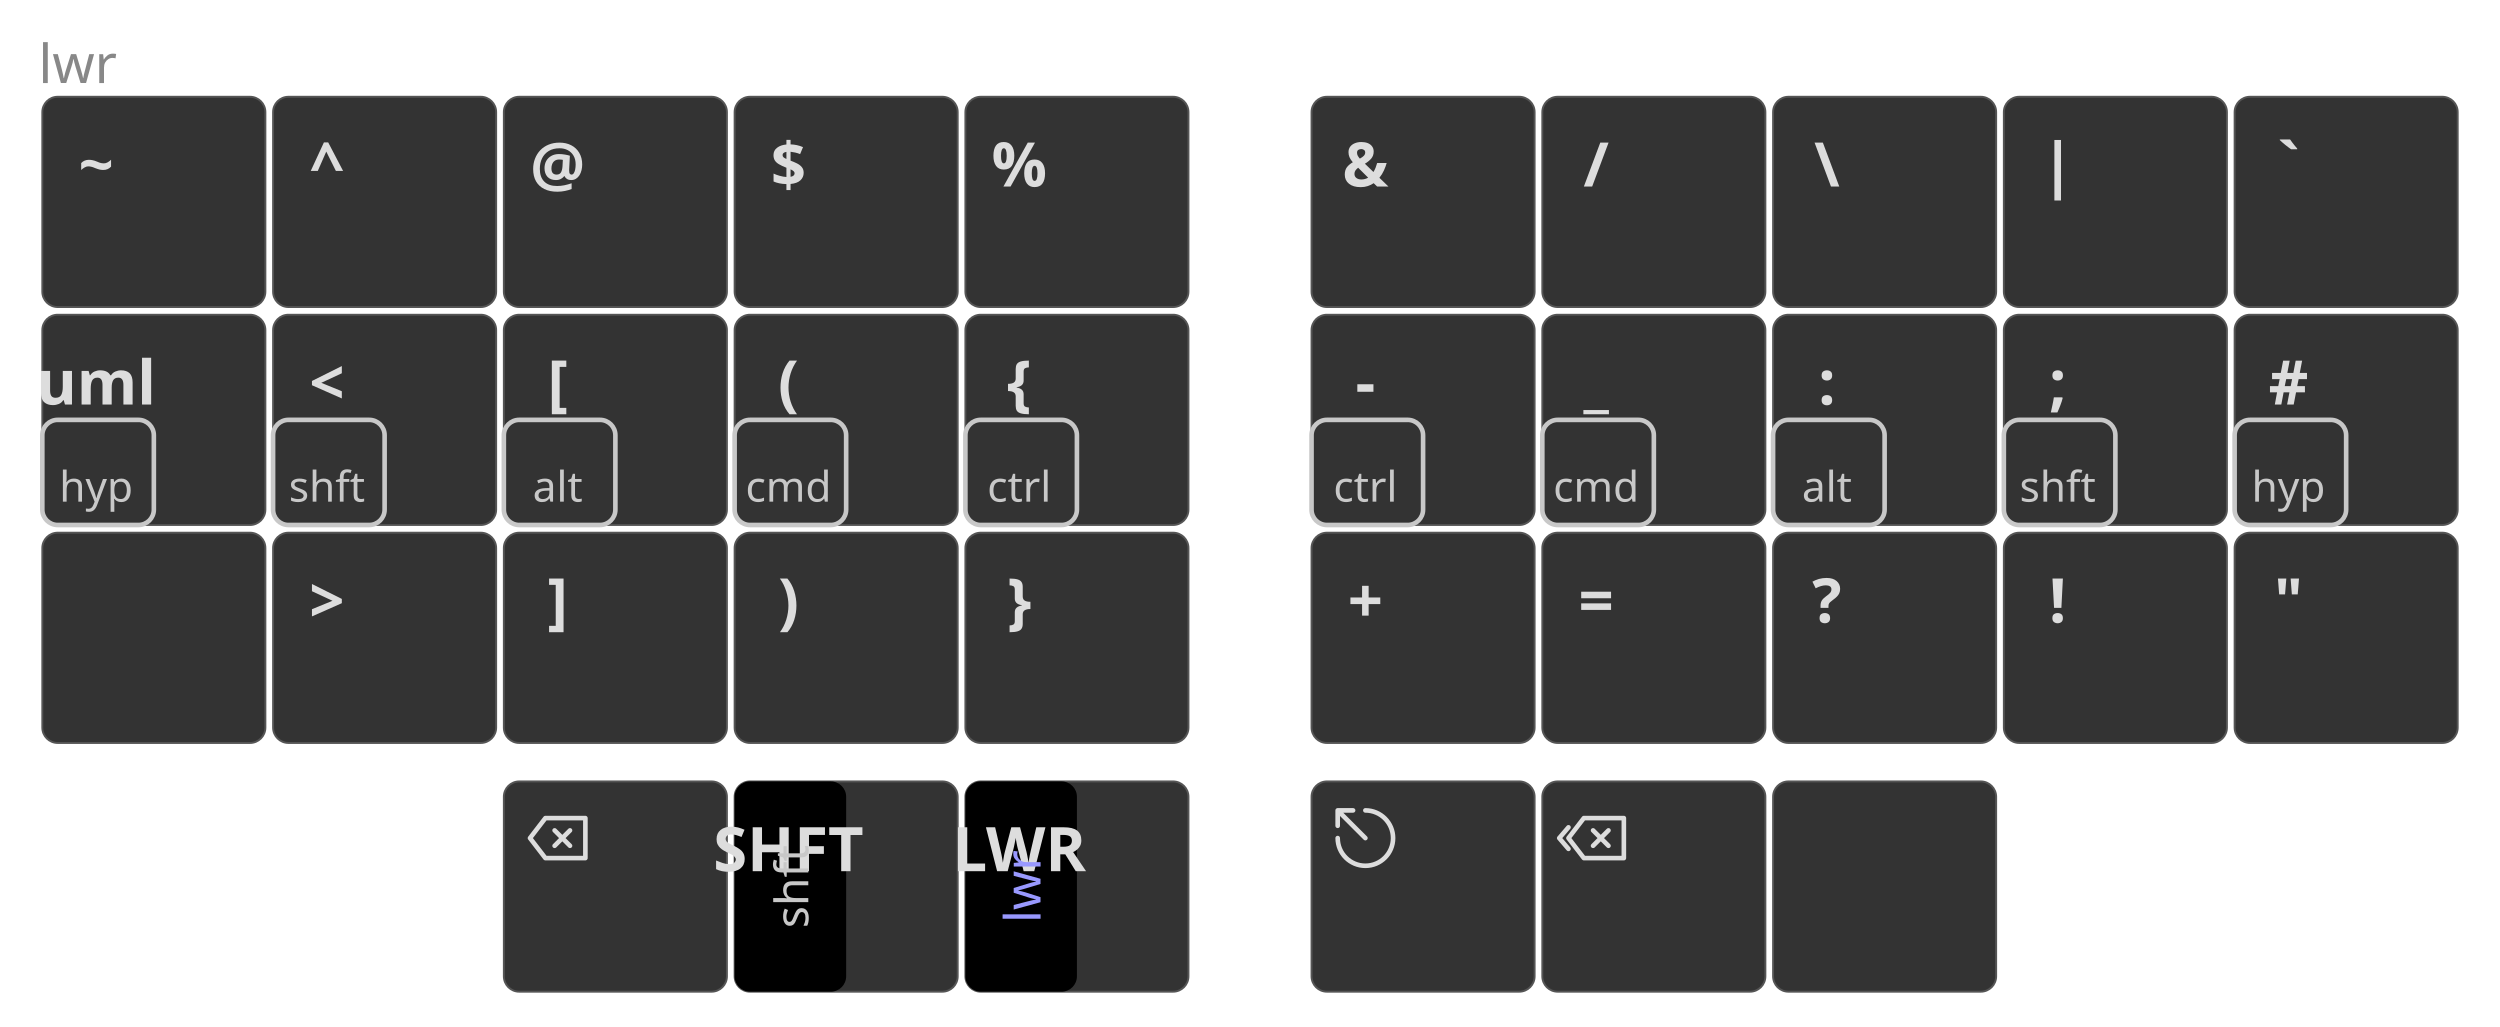
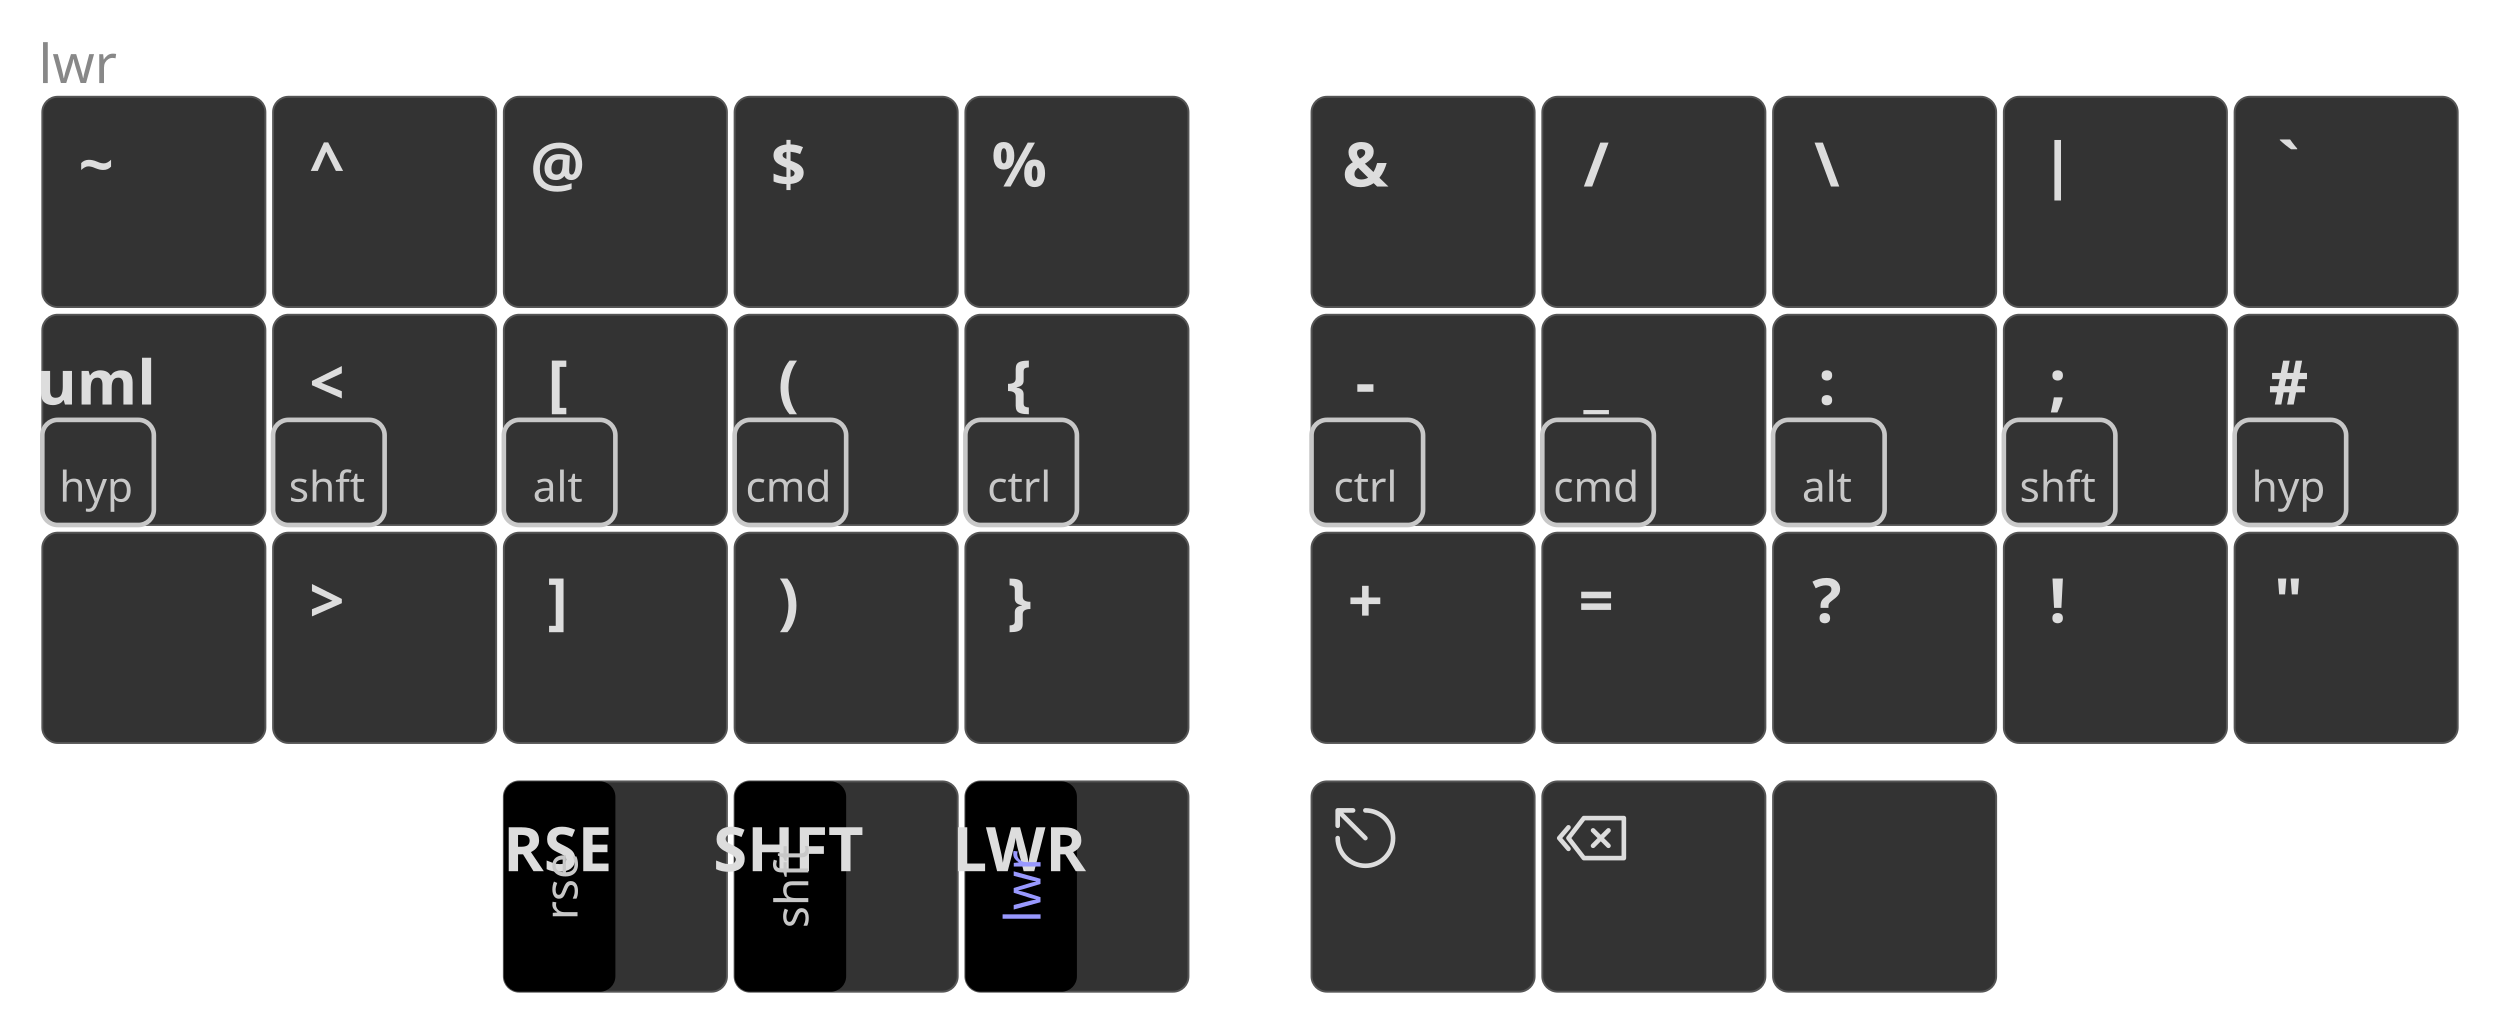
<svg xmlns="http://www.w3.org/2000/svg" class="keymap" width="650" height="267" viewBox="-10 -24 650.0 266.68">
  <style>svg.keymap { background: #1e1e2e; font-family: sans-serif; }
    rect.keycap { fill: #333333; stroke: #555555; stroke-width: 0.5px; }
    text { fill: #c8c8c8; text-anchor: middle; dominant-baseline: central; }
    text.base { font-size: 16px; font-weight: 600; fill: #dddddd; }
    text.hold { font-size: 11px; }
    text.sym { font-size: 13px; fill: #9999ff; }
    text.num { font-size: 13px; fill: #ee9944; }
    text.oneshot { font-size: 12px; font-weight: 600; }
    use.glyph { fill: none; stroke: #c8c8c8; stroke-width: 2.5px;
                stroke-linecap: round; stroke-linejoin: round; }
    use.glyph.base { stroke: #dddddd; stroke-width: 3px; }
    use.glyph.sym { stroke: #9999ff; }
    use.glyph.num { stroke: #ee9944; }
    rect.hold-box { stroke-width: 1.2px; }
    rect.hold-box.tap-preferred.mod { fill: none; stroke: #c8c8c8; }
    rect.hold-box.tap-preferred.sym { fill: none; stroke: #9999ff; }
    rect.hold-box.tap-preferred.nav { fill: none; stroke: #ee9944; }
    rect.hold-box.hold-preferred.mod { fill: #666666; stroke: #666666; }
    rect.hold-box.hold-preferred.sym { fill: #6666bb; stroke: #6666bb; }
    rect.hold-box.hold-preferred.nav { fill: #aa7755; stroke: #aa7755; }
    rect.hold-box.oneshot.mod { fill: #666666; stroke: #666666; }
    rect.hold-box.oneshot.sym { fill: #6666bb; stroke: #6666bb; }
    rect.hold-box.oneshot.nav { fill: #aa7755; stroke: #aa7755; }
    text.hold.hold-preferred.mod, text.oneshot.mod { fill: #eeeeee; font-weight: 700; }
    text.hold.hold-preferred.sym, text.oneshot.sym,
    text.hold.hold-preferred.nav, text.oneshot.nav { fill: #1a1a1a; font-weight: 700; }
    text.hold.tap-preferred { fill: #c8c8c8; }
    text.title { font-size: 14px; fill: #888888; text-anchor: start; }</style>
  <defs>
    <path id="glyph_backspace" class="symbol" transform="scale(0.4) translate(-24,-30)" d="M22,19l10,10 M22,29l10-10 M6,24l10,13h26v-26h-26z" />
    <path id="glyph_delete-word" class="symbol" transform="scale(0.4) translate(-24,-30)" d="M22,19l10,10 M22,29l10-10 M6,24l10,13h26v-26h-26z M6,17l-6,7,6,7" />
    <path id="glyph_return" class="symbol" transform="scale(0.4) translate(-24,-30)" d="M42,13V27H6 m8-8l-8,8l8,8" />
    <path id="glyph_space" class="symbol" transform="scale(0.4) translate(-24,-30)" d="M42,24V32H6V24" />
    <path id="glyph_escape" class="symbol" transform="scale(0.4) translate(-24,-30)" d="M24,24l-18-18 m0,10v-10h10 M24,6A18,18,0,1,1,6,24" />
    <path id="glyph_up" class="symbol" transform="scale(0.4) translate(-24,-30)" d="M24,42v-36 m-8,6l8-8l8,8" />
    <path id="glyph_down" class="symbol" transform="scale(0.4) translate(-24,-30)" d="M24,6v36 m-8,-6l8,8l8-8" />
    <path id="glyph_left" class="symbol" transform="scale(0.4) translate(-24,-30)" d="M42,24h-36 m6-8l-8,8l8,8" />
    <path id="glyph_right" class="symbol" transform="scale(0.4) translate(-24,-30)" d="M6,24h36 m-6-8l8,8l-8,8" />
    <path id="glyph_tab" class="symbol" transform="scale(0.4) translate(-24,-30)" d="M6,24h27 m-6-8l8,8l-8,8 M42,12V36" />
    <path id="glyph_btab" class="symbol" transform="scale(0.4) translate(-24,-30)" d="M42,24h-27 m6-8l-8,8l8,8 M6,12V36" />
    <path id="glyph_home" class="symbol" transform="scale(0.4) translate(-24,-30)" d="M42,42l-28-28 m0,10v-10h10 m8-8h-26v26" />
    <path id="glyph_end" class="symbol" transform="scale(0.4) translate(-24,-30)" d="M6,6l28,28 m0-10v10h-10 m-8,8h26v-26" />
    <path id="glyph_word-right" class="symbol" transform="scale(0.4) translate(-24,-30)" d="M8,13l10,11-10,11 M24,13l10,11-10,11" />
    <path id="glyph_word-left" class="symbol" transform="scale(0.4) translate(-24,-30)" d="M40,13l-10,11,10,11 M24,13l-10,11,10,11" />
    <path id="glyph_hist-fwd" class="symbol" transform="scale(0.4) translate(-24,-30)" d="M10,32A16,14,0,1,0,36,18 m-2,-8l2,8l-8,2" />
    <path id="glyph_hist-back" class="symbol" transform="scale(0.4) translate(-24,-30)" d="M38,32A16,14,0,1,1,12,18 m2,-8l-2,8l8,2" />
  </defs>
  <text class="title" x="0" y="-8">lwr</text>
  <g transform="translate(0.00,0.00)">
    <rect class="keycap" x="1.0" y="1.0" width="58.0" height="54.67" rx="4.0" ry="4.0" />
    <text class="base" x="15.0" y="18.134">~</text>
  </g>
  <g transform="translate(60.00,0.00)">
    <rect class="keycap" x="1.0" y="1.0" width="58.0" height="54.67" rx="4.0" ry="4.0" />
    <text class="base" x="15.0" y="18.134">^</text>
  </g>
  <g transform="translate(120.00,0.00)">
    <rect class="keycap" x="1.0" y="1.0" width="58.0" height="54.67" rx="4.0" ry="4.0" />
    <text class="base" x="15.0" y="18.134">@</text>
  </g>
  <g transform="translate(180.00,0.00)">
    <rect class="keycap" x="1.0" y="1.0" width="58.0" height="54.67" rx="4.0" ry="4.0" />
    <text class="base" x="15.0" y="18.134">$</text>
  </g>
  <g transform="translate(240.00,0.00)">
    <rect class="keycap" x="1.0" y="1.0" width="58.0" height="54.67" rx="4.0" ry="4.0" />
    <text class="base" x="15.0" y="18.134">%</text>
  </g>
  <g transform="translate(330.00,0.00)">
    <rect class="keycap" x="1.0" y="1.0" width="58.0" height="54.67" rx="4.0" ry="4.0" />
    <text class="base" x="15.0" y="18.134">&amp;</text>
  </g>
  <g transform="translate(390.00,0.00)">
    <rect class="keycap" x="1.0" y="1.0" width="58.0" height="54.67" rx="4.0" ry="4.0" />
    <text class="base" x="15.0" y="18.134">/</text>
  </g>
  <g transform="translate(450.00,0.00)">
    <rect class="keycap" x="1.0" y="1.0" width="58.0" height="54.67" rx="4.0" ry="4.0" />
    <text class="base" x="15.0" y="18.134">\</text>
  </g>
  <g transform="translate(510.00,0.00)">
    <rect class="keycap" x="1.0" y="1.0" width="58.0" height="54.67" rx="4.0" ry="4.0" />
    <text class="base" x="15.0" y="18.134">|</text>
  </g>
  <g transform="translate(570.00,0.00)">
    <rect class="keycap" x="1.0" y="1.0" width="58.0" height="54.67" rx="4.0" ry="4.0" />
    <text class="base" x="15.0" y="18.134">`</text>
  </g>
  <g transform="translate(0.00,56.67)">
    <rect class="keycap" x="1.0" y="1.0" width="58.0" height="54.67" rx="4.0" ry="4.0" />
    <rect class="hold-box tap-preferred mod" x="1.0" y="28.335" width="29.0" height="27.335" rx="4.0" ry="4.0" />
    <text class="base" x="15.0" y="18.134">uml</text>
    <text class="hold tap-preferred mod" x="15.0" y="45.336">hyp</text>
  </g>
  <g transform="translate(60.00,56.67)">
    <rect class="keycap" x="1.0" y="1.0" width="58.0" height="54.67" rx="4.0" ry="4.0" />
    <rect class="hold-box tap-preferred mod" x="1.0" y="28.335" width="29.0" height="27.335" rx="4.0" ry="4.0" />
    <text class="base" x="15.0" y="18.134">&lt;</text>
    <text class="hold tap-preferred mod" x="15.0" y="45.336">shft</text>
  </g>
  <g transform="translate(120.00,56.67)">
    <rect class="keycap" x="1.0" y="1.0" width="58.0" height="54.67" rx="4.0" ry="4.0" />
    <rect class="hold-box tap-preferred mod" x="1.0" y="28.335" width="29.0" height="27.335" rx="4.0" ry="4.0" />
    <text class="base" x="15.0" y="18.134">[</text>
    <text class="hold tap-preferred mod" x="15.0" y="45.336">alt</text>
  </g>
  <g transform="translate(180.00,56.67)">
    <rect class="keycap" x="1.0" y="1.0" width="58.0" height="54.67" rx="4.0" ry="4.0" />
    <rect class="hold-box tap-preferred mod" x="1.0" y="28.335" width="29.0" height="27.335" rx="4.0" ry="4.0" />
    <text class="base" x="15.0" y="18.134">(</text>
    <text class="hold tap-preferred mod" x="15.0" y="45.336">cmd</text>
  </g>
  <g transform="translate(240.00,56.67)">
    <rect class="keycap" x="1.0" y="1.0" width="58.0" height="54.67" rx="4.0" ry="4.0" />
    <rect class="hold-box tap-preferred mod" x="1.0" y="28.335" width="29.0" height="27.335" rx="4.0" ry="4.0" />
    <text class="base" x="15.0" y="18.134">{</text>
    <text class="hold tap-preferred mod" x="15.0" y="45.336">ctrl</text>
  </g>
  <g transform="translate(330.00,56.67)">
    <rect class="keycap" x="1.0" y="1.0" width="58.0" height="54.67" rx="4.0" ry="4.0" />
    <rect class="hold-box tap-preferred mod" x="1.0" y="28.335" width="29.0" height="27.335" rx="4.0" ry="4.0" />
    <text class="base" x="15.0" y="18.134">-</text>
    <text class="hold tap-preferred mod" x="15.0" y="45.336">ctrl</text>
  </g>
  <g transform="translate(390.00,56.67)">
    <rect class="keycap" x="1.0" y="1.0" width="58.0" height="54.67" rx="4.0" ry="4.0" />
    <rect class="hold-box tap-preferred mod" x="1.0" y="28.335" width="29.0" height="27.335" rx="4.0" ry="4.0" />
    <text class="base" x="15.0" y="18.134">_</text>
    <text class="hold tap-preferred mod" x="15.0" y="45.336">cmd</text>
  </g>
  <g transform="translate(450.00,56.67)">
    <rect class="keycap" x="1.0" y="1.0" width="58.0" height="54.67" rx="4.0" ry="4.0" />
    <rect class="hold-box tap-preferred mod" x="1.0" y="28.335" width="29.0" height="27.335" rx="4.0" ry="4.0" />
    <text class="base" x="15.0" y="18.134">:</text>
    <text class="hold tap-preferred mod" x="15.0" y="45.336">alt</text>
  </g>
  <g transform="translate(510.00,56.67)">
    <rect class="keycap" x="1.0" y="1.0" width="58.0" height="54.67" rx="4.0" ry="4.0" />
    <rect class="hold-box tap-preferred mod" x="1.0" y="28.335" width="29.0" height="27.335" rx="4.0" ry="4.0" />
    <text class="base" x="15.0" y="18.134">;</text>
    <text class="hold tap-preferred mod" x="15.0" y="45.336">shft</text>
  </g>
  <g transform="translate(570.00,56.67)">
    <rect class="keycap" x="1.0" y="1.0" width="58.0" height="54.67" rx="4.0" ry="4.0" />
    <rect class="hold-box tap-preferred mod" x="1.0" y="28.335" width="29.0" height="27.335" rx="4.0" ry="4.0" />
    <text class="base" x="15.0" y="18.134">#</text>
    <text class="hold tap-preferred mod" x="15.0" y="45.336">hyp</text>
  </g>
  <g transform="translate(0.00,113.34)">
    <rect class="keycap" x="1.0" y="1.0" width="58.0" height="54.67" rx="4.0" ry="4.0" />
  </g>
  <g transform="translate(60.00,113.34)">
    <rect class="keycap" x="1.0" y="1.0" width="58.0" height="54.67" rx="4.0" ry="4.0" />
    <text class="base" x="15.0" y="18.134">&gt;</text>
  </g>
  <g transform="translate(120.00,113.34)">
    <rect class="keycap" x="1.0" y="1.0" width="58.0" height="54.67" rx="4.0" ry="4.0" />
    <text class="base" x="15.0" y="18.134">]</text>
  </g>
  <g transform="translate(180.00,113.34)">
    <rect class="keycap" x="1.0" y="1.0" width="58.0" height="54.67" rx="4.0" ry="4.0" />
    <text class="base" x="15.0" y="18.134">)</text>
  </g>
  <g transform="translate(240.00,113.34)">
    <rect class="keycap" x="1.0" y="1.0" width="58.0" height="54.67" rx="4.0" ry="4.0" />
    <text class="base" x="15.0" y="18.134">}</text>
  </g>
  <g transform="translate(330.00,113.34)">
    <rect class="keycap" x="1.0" y="1.0" width="58.0" height="54.67" rx="4.0" ry="4.0" />
    <text class="base" x="15.0" y="18.134">+</text>
  </g>
  <g transform="translate(390.00,113.34)">
    <rect class="keycap" x="1.0" y="1.0" width="58.0" height="54.67" rx="4.0" ry="4.0" />
    <text class="base" x="15.0" y="18.134">=</text>
  </g>
  <g transform="translate(450.00,113.34)">
    <rect class="keycap" x="1.0" y="1.0" width="58.0" height="54.67" rx="4.0" ry="4.0" />
    <text class="base" x="15.0" y="18.134">?</text>
  </g>
  <g transform="translate(510.00,113.34)">
    <rect class="keycap" x="1.0" y="1.0" width="58.0" height="54.67" rx="4.0" ry="4.0" />
    <text class="base" x="15.0" y="18.134">!</text>
  </g>
  <g transform="translate(570.00,113.34)">
    <rect class="keycap" x="1.0" y="1.0" width="58.0" height="54.67" rx="4.0" ry="4.0" />
    <text class="base" x="15.0" y="18.134">"</text>
  </g>
  <g transform="translate(120.00,178.01)">
    <rect class="keycap" x="1.0" y="1.0" width="58.0" height="54.67" rx="4.0" ry="4.0" />
-     <use class="glyph base" href="#glyph_backspace" x="15.0" y="18.134" />
+     <rect class="hold-box sticky nav" x="1.0" y="1.0" width="29.0" height="54.67" rx="4.0" ry="4.0" />
+     <text class="base" x="15.0" y="18.134">RSE</text>
+     <text class="sticky nav" transform="translate(15.5,28.335) rotate(-90)">rse</text>
  </g>
  <g transform="translate(180.00,178.01)">
    <rect class="keycap" x="1.0" y="1.0" width="58.0" height="54.67" rx="4.0" ry="4.0" />
    <rect class="hold-box sticky mod" x="1.0" y="1.0" width="29.0" height="54.67" rx="4.0" ry="4.0" />
    <text class="base" x="15.0" y="18.134">SHFT</text>
    <text class="sticky mod" transform="translate(15.5,28.335) rotate(-90)">shft</text>
  </g>
  <g transform="translate(240.00,178.01)">
    <rect class="keycap" x="1.0" y="1.0" width="58.0" height="54.67" rx="4.0" ry="4.0" />
    <rect class="hold-box sticky sym" x="1.0" y="1.0" width="29.0" height="54.67" rx="4.0" ry="4.0" />
    <text class="base" x="15.0" y="18.134">LWR</text>
    <text class="sticky sym" transform="translate(15.5,28.335) rotate(-90)">lwr</text>
  </g>
  <g transform="translate(330.00,178.01)">
    <rect class="keycap" x="1.0" y="1.0" width="58.0" height="54.67" rx="4.0" ry="4.0" />
    <use class="glyph base" href="#glyph_escape" x="15.0" y="18.134" />
  </g>
  <g transform="translate(390.00,178.01)">
    <rect class="keycap" x="1.0" y="1.0" width="58.0" height="54.67" rx="4.0" ry="4.0" />
    <use class="glyph base" href="#glyph_delete-word" x="15.0" y="18.134" />
  </g>
  <g transform="translate(450.00,178.01)">
    <rect class="keycap" x="1.0" y="1.0" width="58.0" height="54.67" rx="4.0" ry="4.0" />
  </g>
</svg>
